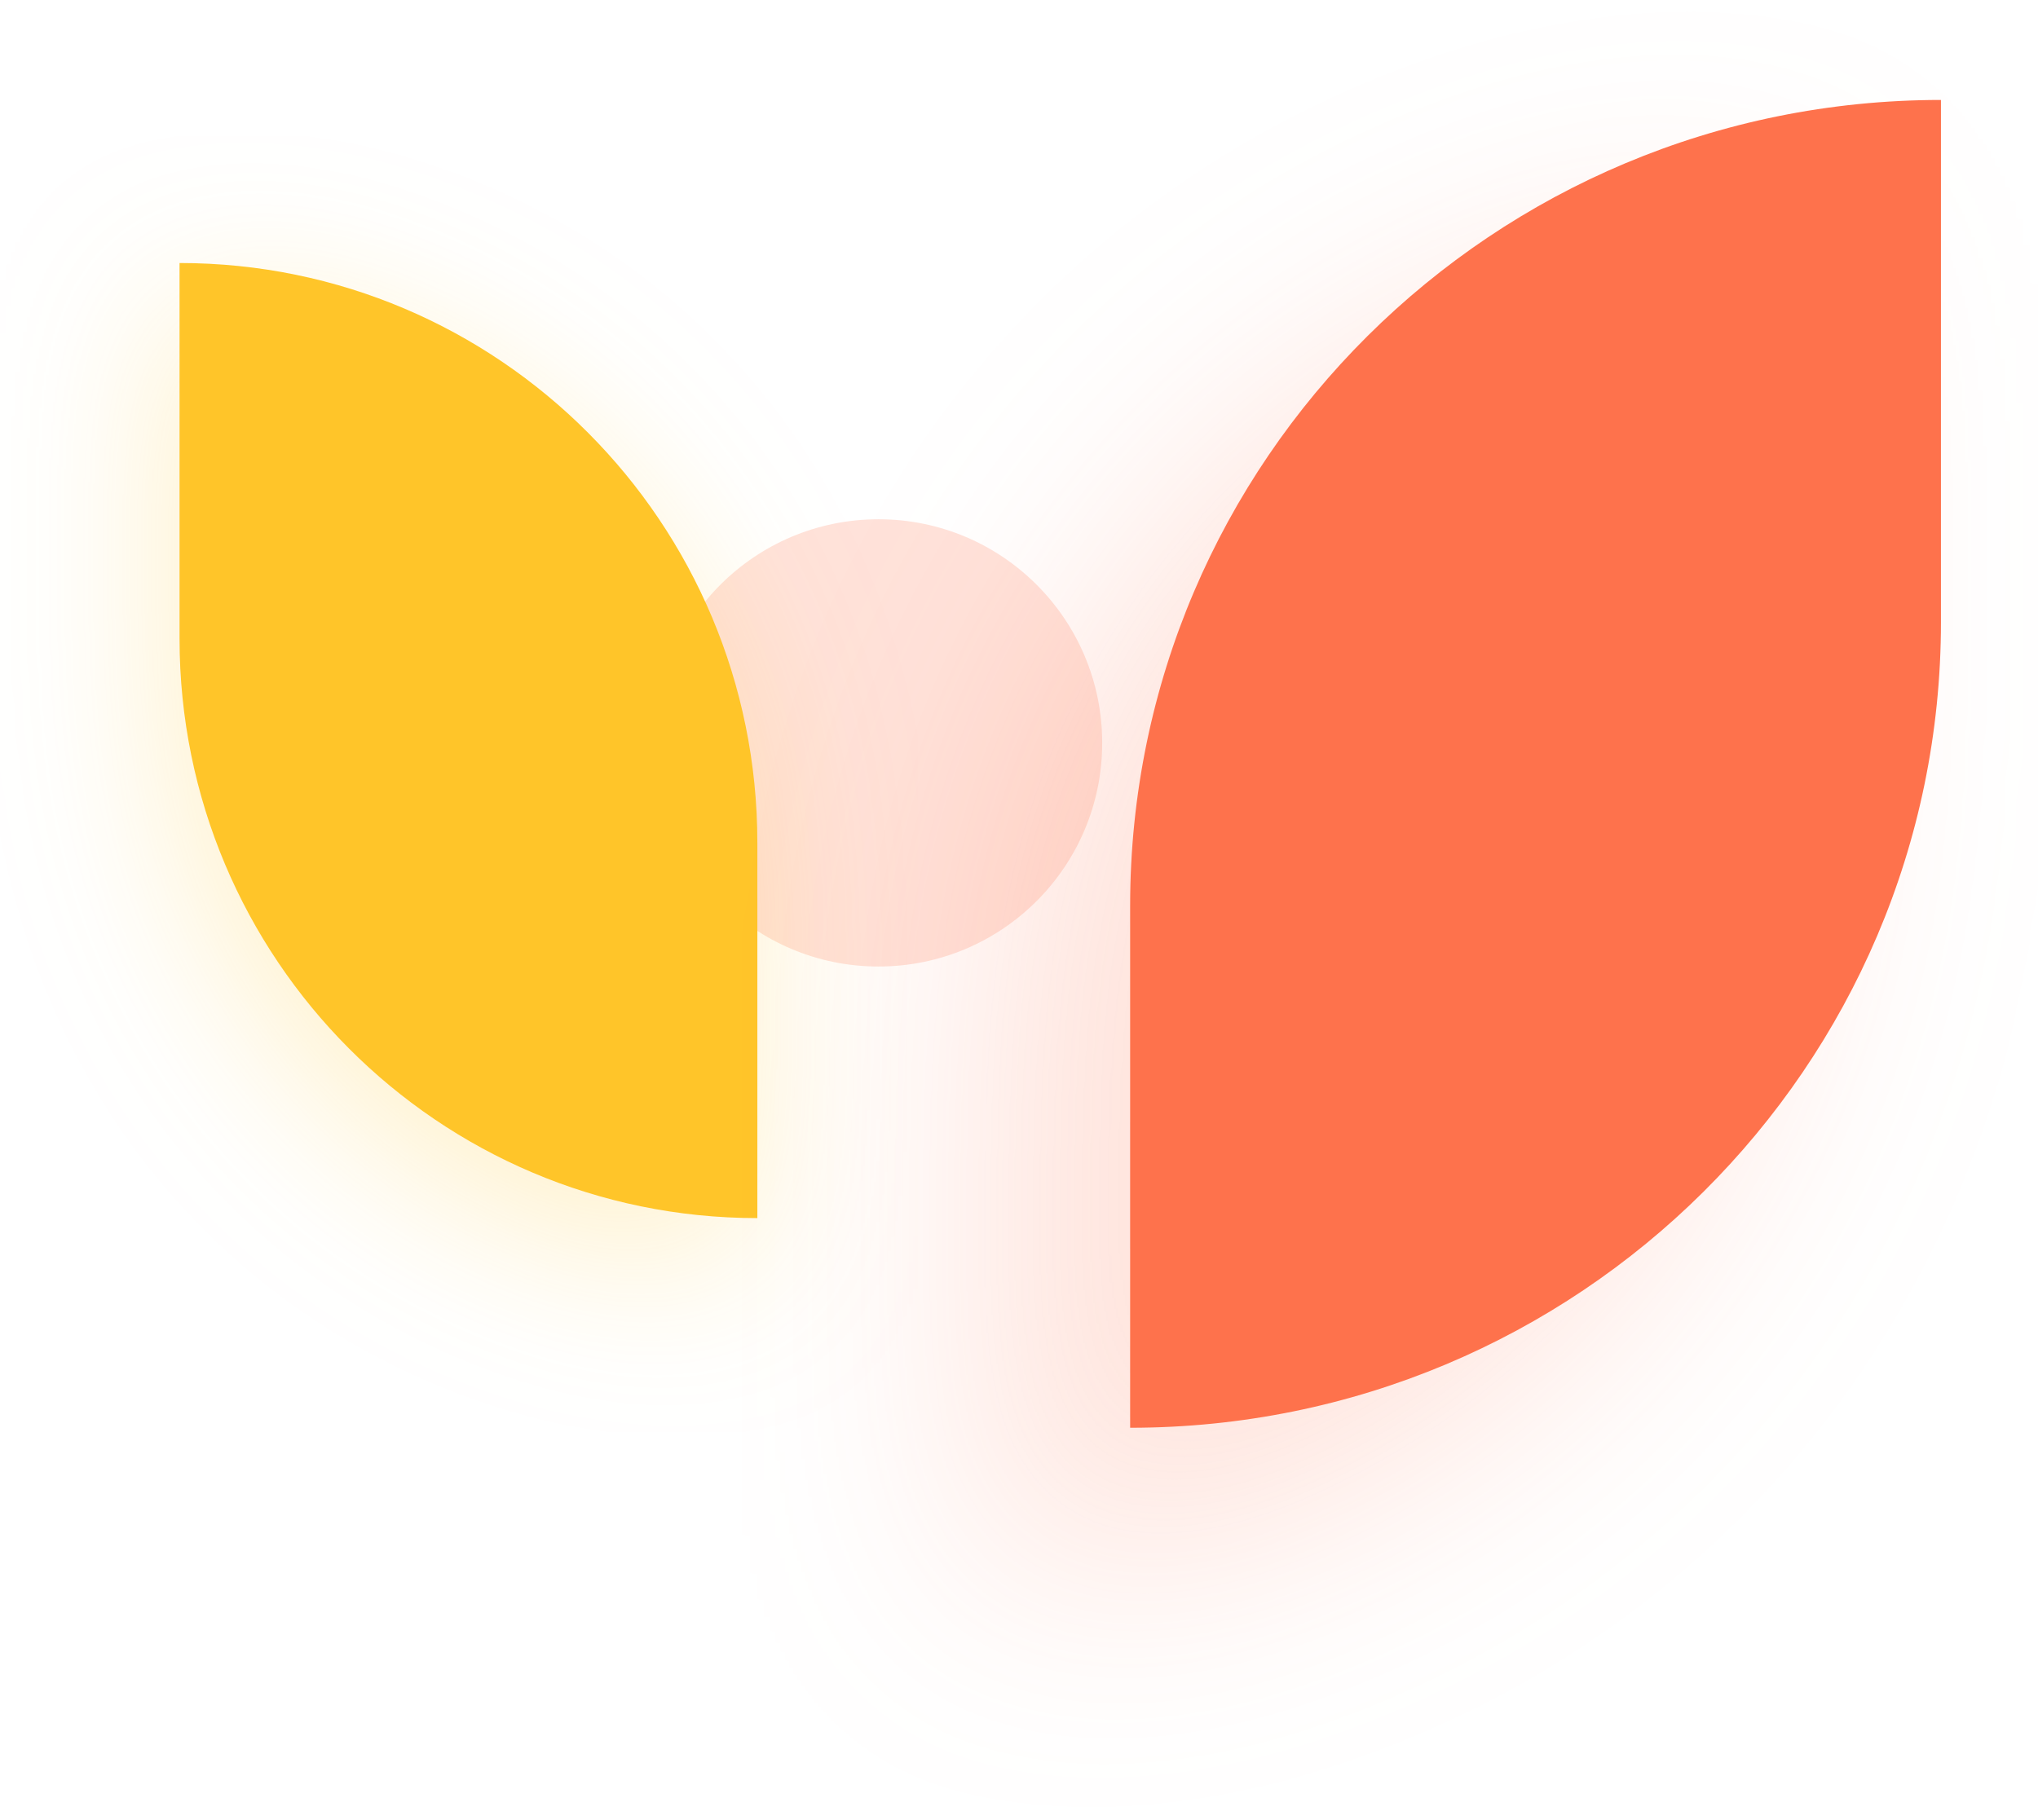
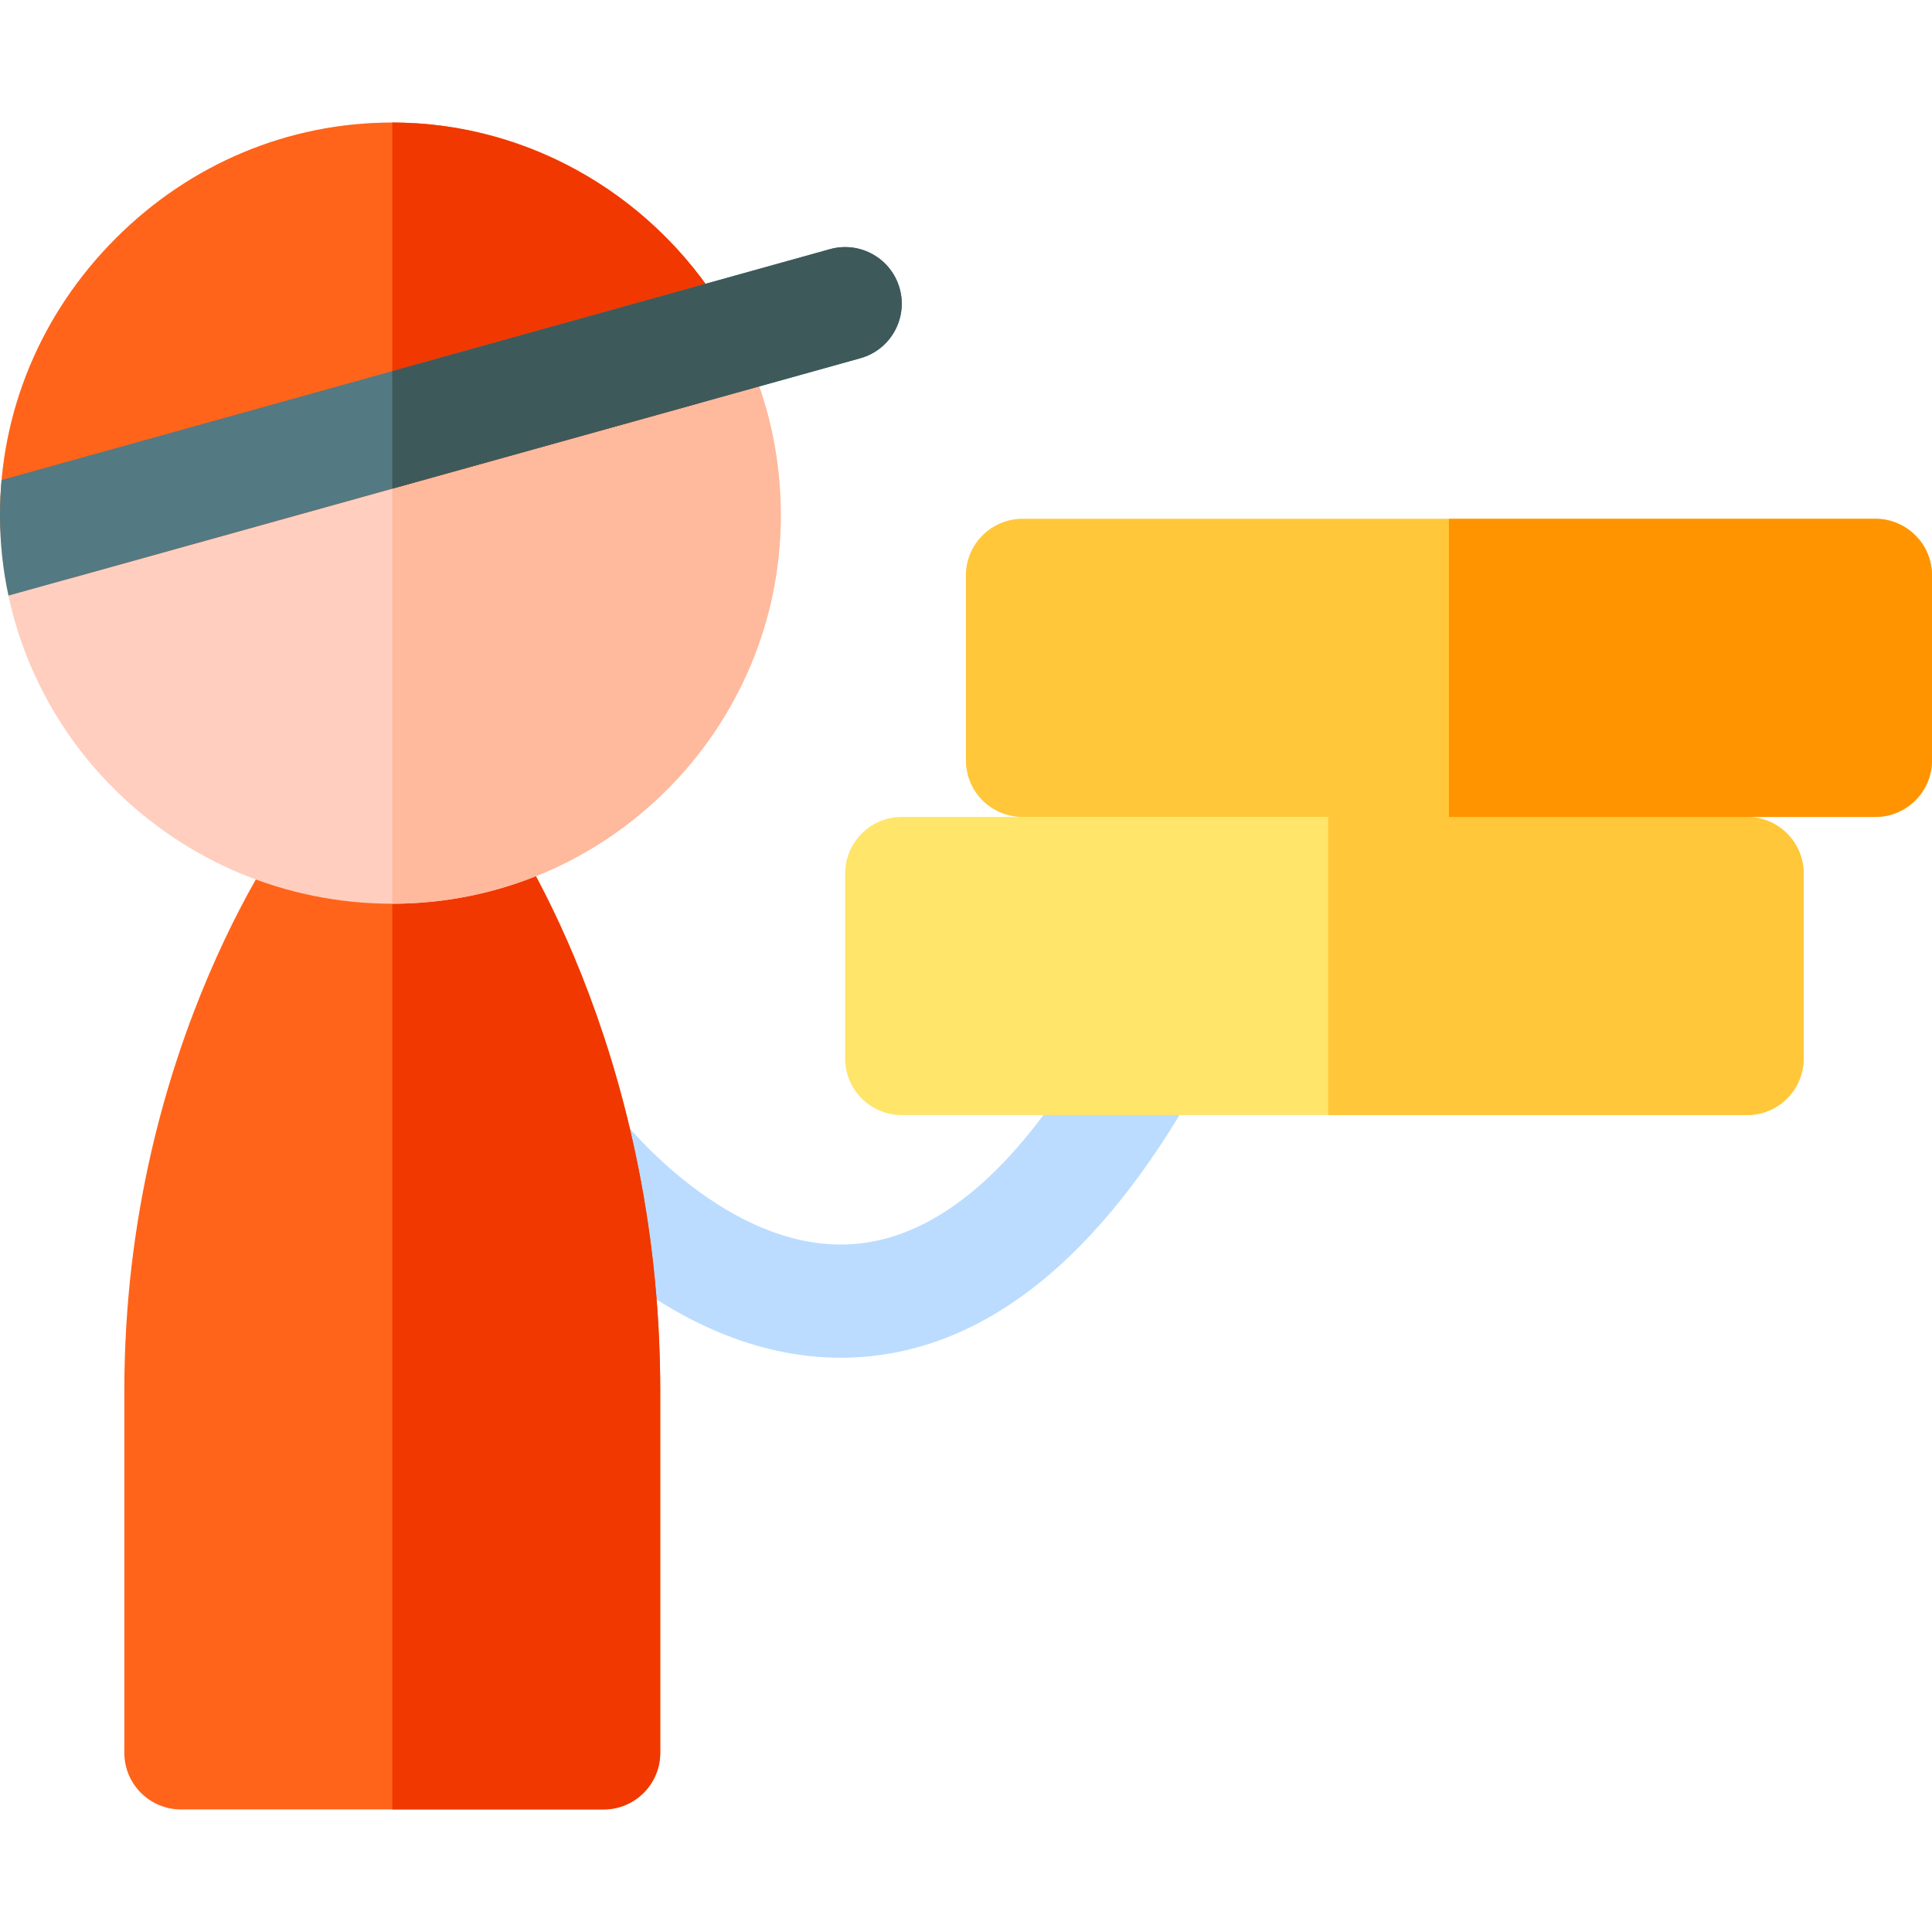
- <svg xmlns="http://www.w3.org/2000/svg" width="420" height="375" viewBox="0 0 420 375" fill="none">
-   <path d="M181.048 199.222C206.505 199.222 227.143 178.585 227.143 153.127C227.143 127.669 206.505 107.032 181.048 107.032C155.59 107.032 134.952 127.669 134.952 153.127C134.952 178.585 155.59 199.222 181.048 199.222Z" fill="#FFE2DA" />
-   <g filter="url(#filter0_d_3_349)">
-     <path d="M156.079 251.079V173.687C156.079 107.712 102.758 54.214 37 54.214V131.607C37 197.582 90.322 251.079 156.079 251.079Z" fill="#FFC529" />
-   </g>
-   <g filter="url(#filter1_d_3_349)">
-     <path d="M232.905 294.294V186.67C232.905 94.951 307.713 20.603 400 20.603V128.226C400 219.946 325.192 294.294 232.905 294.294Z" fill="#FE724C" />
-   </g>
-   <defs>
-     <filter id="filter0_d_3_349" x="0" y="28.214" width="189.079" height="266.865" filterUnits="userSpaceOnUse" color-interpolation-filters="sRGB">
-       <feFlood flood-opacity="0" result="BackgroundImageFix" />
-       <feColorMatrix in="SourceAlpha" type="matrix" values="0 0 0 0 0 0 0 0 0 0 0 0 0 0 0 0 0 0 127 0" result="hardAlpha" />
-       <feOffset dx="-2" dy="9" />
-       <feGaussianBlur stdDeviation="17.5" />
-       <feColorMatrix type="matrix" values="0 0 0 0 1 0 0 0 0 0.773 0 0 0 0 0.161 0 0 0 0.25 0" />
-       <feBlend mode="normal" in2="BackgroundImageFix" result="effect1_dropShadow_3_349" />
-       <feBlend mode="normal" in="SourceGraphic" in2="effect1_dropShadow_3_349" result="shape" />
-     </filter>
-     <filter id="filter1_d_3_349" x="152.905" y="0.603" width="267.095" height="373.69" filterUnits="userSpaceOnUse" color-interpolation-filters="sRGB">
-       <feFlood flood-opacity="0" result="BackgroundImageFix" />
-       <feColorMatrix in="SourceAlpha" type="matrix" values="0 0 0 0 0 0 0 0 0 0 0 0 0 0 0 0 0 0 127 0" result="hardAlpha" />
-       <feOffset dx="-30" dy="30" />
-       <feGaussianBlur stdDeviation="25" />
-       <feColorMatrix type="matrix" values="0 0 0 0 0.996 0 0 0 0 0.447 0 0 0 0 0.298 0 0 0 0.2 0" />
-       <feBlend mode="normal" in2="BackgroundImageFix" result="effect1_dropShadow_3_349" />
-       <feBlend mode="normal" in="SourceGraphic" in2="effect1_dropShadow_3_349" result="shape" />
-     </filter>
-   </defs>
+ <svg xmlns="http://www.w3.org/2000/svg" width="512" height="512" viewBox="0 0 512 512" fill="none">
+   <path d="M311.334 267.427C304.115 263.364 294.966 265.927 290.905 273.147C270.755 308.97 248.984 327.994 226.199 329.69C192.941 332.179 165.255 297.131 164.931 296.718C159.874 290.177 150.478 288.96 143.918 294.001C137.35 299.052 136.12 308.47 141.171 315.039C142.627 316.933 176.16 359.82 222.796 359.82C224.584 359.82 226.393 359.757 228.218 359.626C261.73 357.224 291.618 333.077 317.054 287.857C321.116 280.636 318.555 271.489 311.334 267.427Z" fill="#BBDCFF" />
+   <path d="M462.995 216.496H238.973C230.688 216.496 223.972 223.213 223.972 231.498V280.502C223.972 288.787 230.688 295.504 238.973 295.504H462.995C471.28 295.504 477.996 288.787 477.996 280.502V231.498C477.996 223.213 471.28 216.496 462.995 216.496Z" fill="#FFE569" />
+   <path d="M462.995 216.496H351.984V295.504H462.995C471.28 295.504 477.996 288.787 477.996 280.502V231.497C477.996 223.213 471.28 216.496 462.995 216.496ZM496.998 137.488H270.976C262.691 137.488 255.975 144.205 255.975 152.49V201.495C255.975 209.779 262.691 216.496 270.976 216.496H496.998C505.283 216.496 512 209.779 512 201.495V152.49C512 144.205 505.283 137.488 496.998 137.488Z" fill="#FFC739" />
+   <path d="M496.998 137.488H383.987V216.496H496.998C505.283 216.496 512 209.779 512 201.495V152.49C512 144.205 505.283 137.488 496.998 137.488Z" fill="#FF9400" />
+   <path d="M132.169 215.777C130.781 213.834 128.949 212.25 126.826 211.157C124.703 210.065 122.349 209.495 119.962 209.495H91.036C86.378 209.495 81.985 211.658 79.145 215.35C77.258 217.802 32.952 276.458 32.952 368.511V464.52C32.952 472.805 39.669 479.521 47.954 479.521H159.965C168.249 479.521 174.966 472.805 174.966 464.52V368.511C174.967 276.75 133.916 218.224 132.169 215.777Z" fill="#FF641A" />
+   <path d="M119.962 209.495H103.96V479.521H159.965C168.25 479.521 174.967 472.805 174.967 464.52V368.511C174.967 276.75 133.916 218.224 132.169 215.777C130.781 213.834 128.949 212.25 126.826 211.157C124.703 210.065 122.349 209.495 119.962 209.495Z" fill="#F03800" />
+   <path d="M176.854 63.276C157.331 43.416 131.445 32.479 103.96 32.479C76.46 32.479 50.425 43.387 30.648 63.193C10.885 82.987 0 109.034 0 136.538C0 193.311 46.636 239.498 103.96 239.498C160.733 239.498 206.92 193.311 206.92 136.538C206.92 109.017 196.243 82.999 176.854 63.276Z" fill="#FFCEBF" />
+   <path d="M206.92 136.538C206.92 109.017 196.242 82.999 176.854 63.276C157.331 43.416 131.445 32.479 103.96 32.479V239.499C160.733 239.498 206.92 193.311 206.92 136.538Z" fill="#FFB99C" />
+   <path d="M193.415 85.248C175.002 52.699 140.725 32.478 103.96 32.478C76.462 32.478 50.426 43.386 30.649 63.194C10.885 82.989 0 109.036 0 136.538C0 137.406 0.013 138.26 0.036 139.115C0.098 141.394 0.678 143.628 1.733 145.649C2.787 147.669 4.288 149.423 6.122 150.777C7.956 152.131 10.074 153.049 12.316 153.461C14.557 153.874 16.863 153.771 19.059 153.159L184.385 107.084C186.579 106.473 188.604 105.37 190.309 103.86C192.013 102.35 193.351 100.471 194.221 98.367C195.091 96.262 195.471 93.987 195.331 91.714C195.191 89.442 194.536 87.23 193.415 85.248Z" fill="#FF641A" />
+   <path d="M184.385 107.084C186.578 106.473 188.604 105.37 190.308 103.86C192.013 102.35 193.35 100.471 194.221 98.367C195.091 96.262 195.471 93.987 195.331 91.714C195.191 89.442 194.536 87.23 193.415 85.248C175.002 52.699 140.725 32.478 103.96 32.478V129.498L184.385 107.084Z" fill="#F03800" />
+   <path d="M228.002 94.934L201.2 102.405L2.25 157.84C0.77 150.97 0 143.839 0 136.538C0 133.408 0.14 130.298 0.43 127.207L186.978 75.212L219.941 66.031C227.922 63.811 236.203 68.472 238.423 76.452C240.643 84.433 235.983 92.714 228.002 94.934Z" fill="#537983" />
+   <path d="M219.941 66.031L186.978 75.212L103.96 98.352V129.501L201.199 102.406L228.002 94.935C235.982 92.715 240.643 84.434 238.423 76.453C236.203 68.472 227.922 63.811 219.941 66.031Z" fill="#3E5959" />
</svg>
